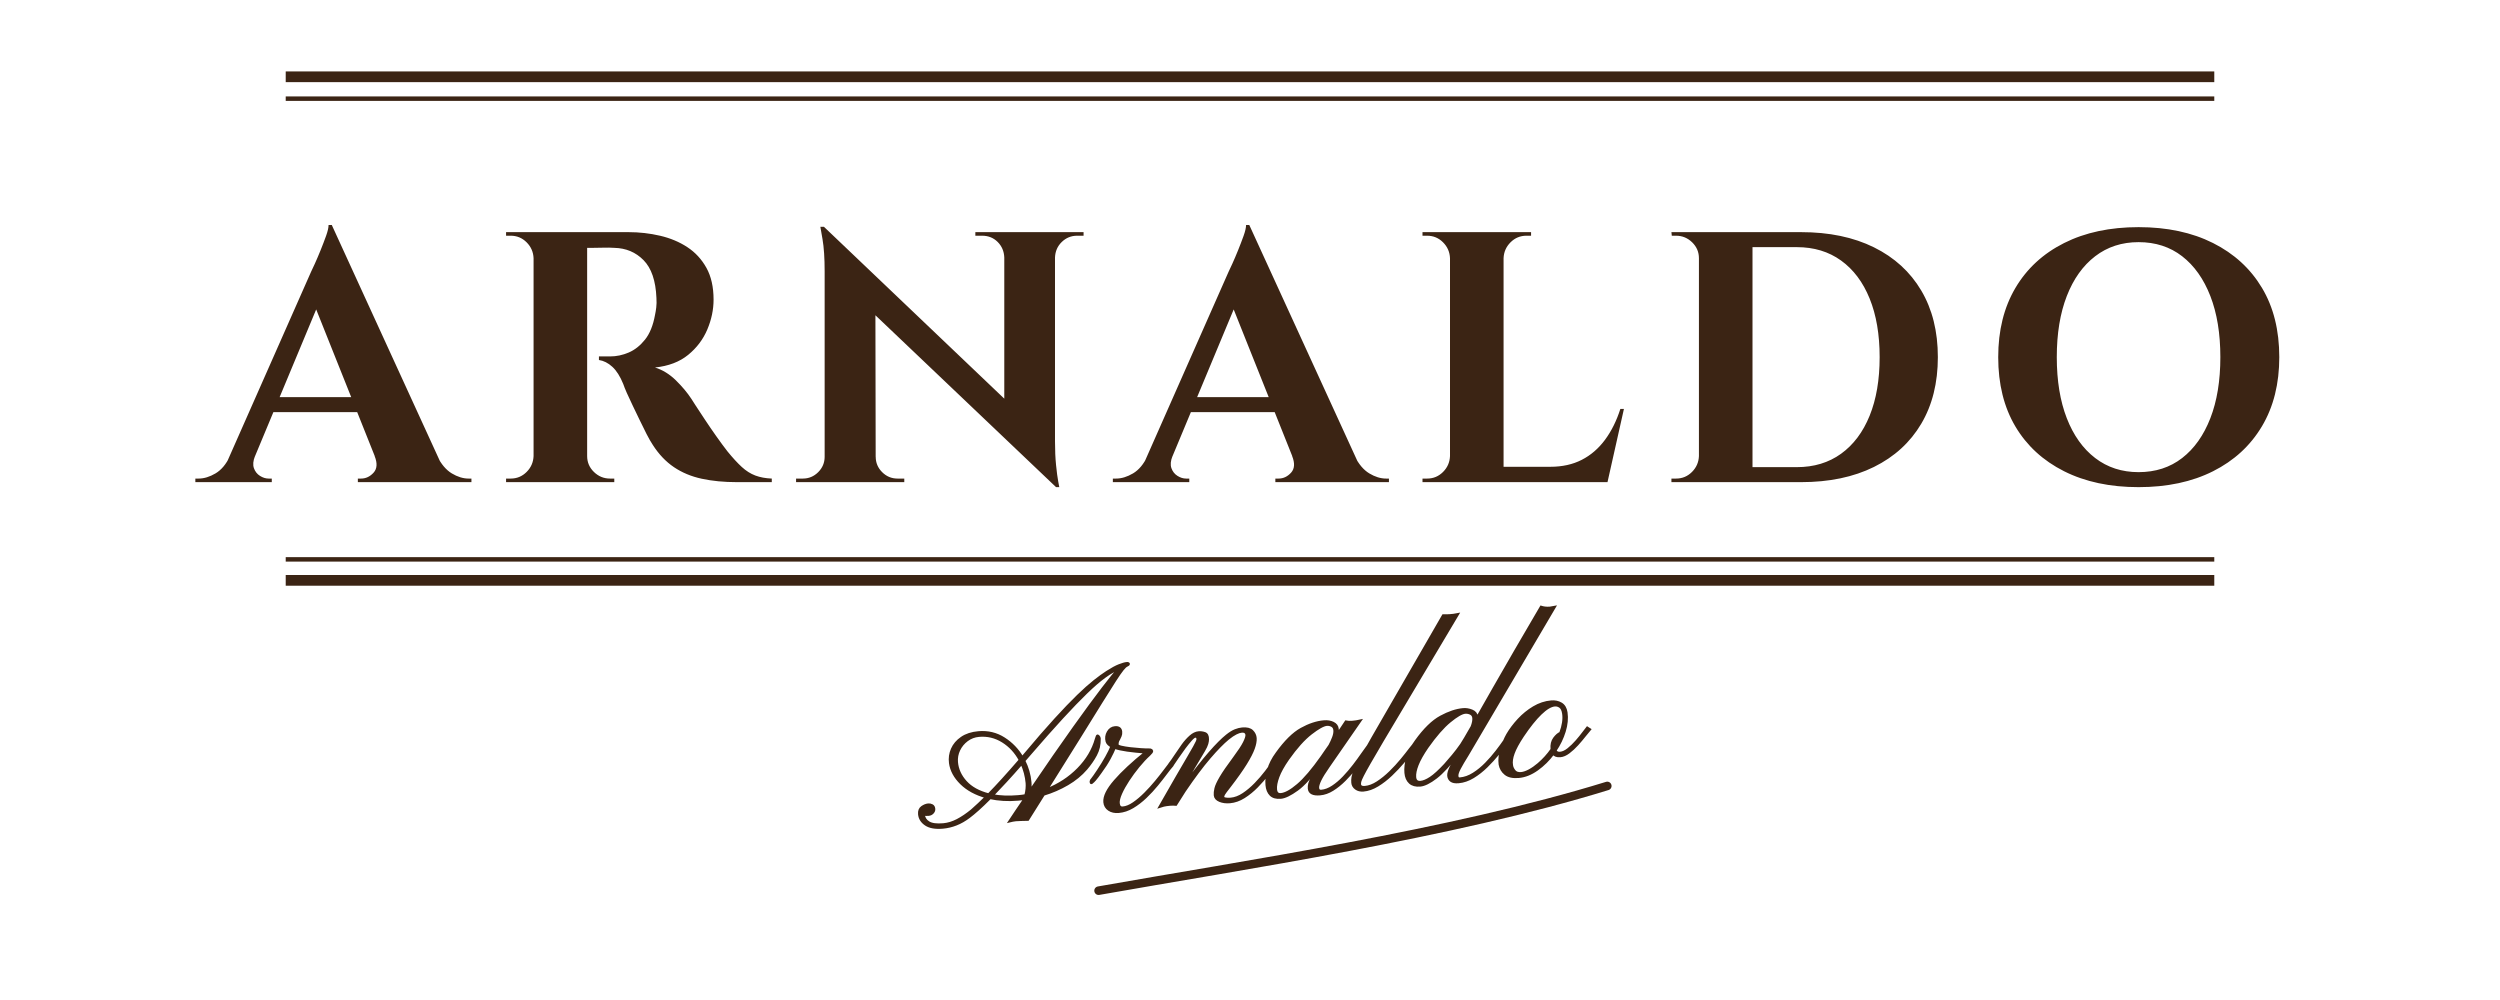
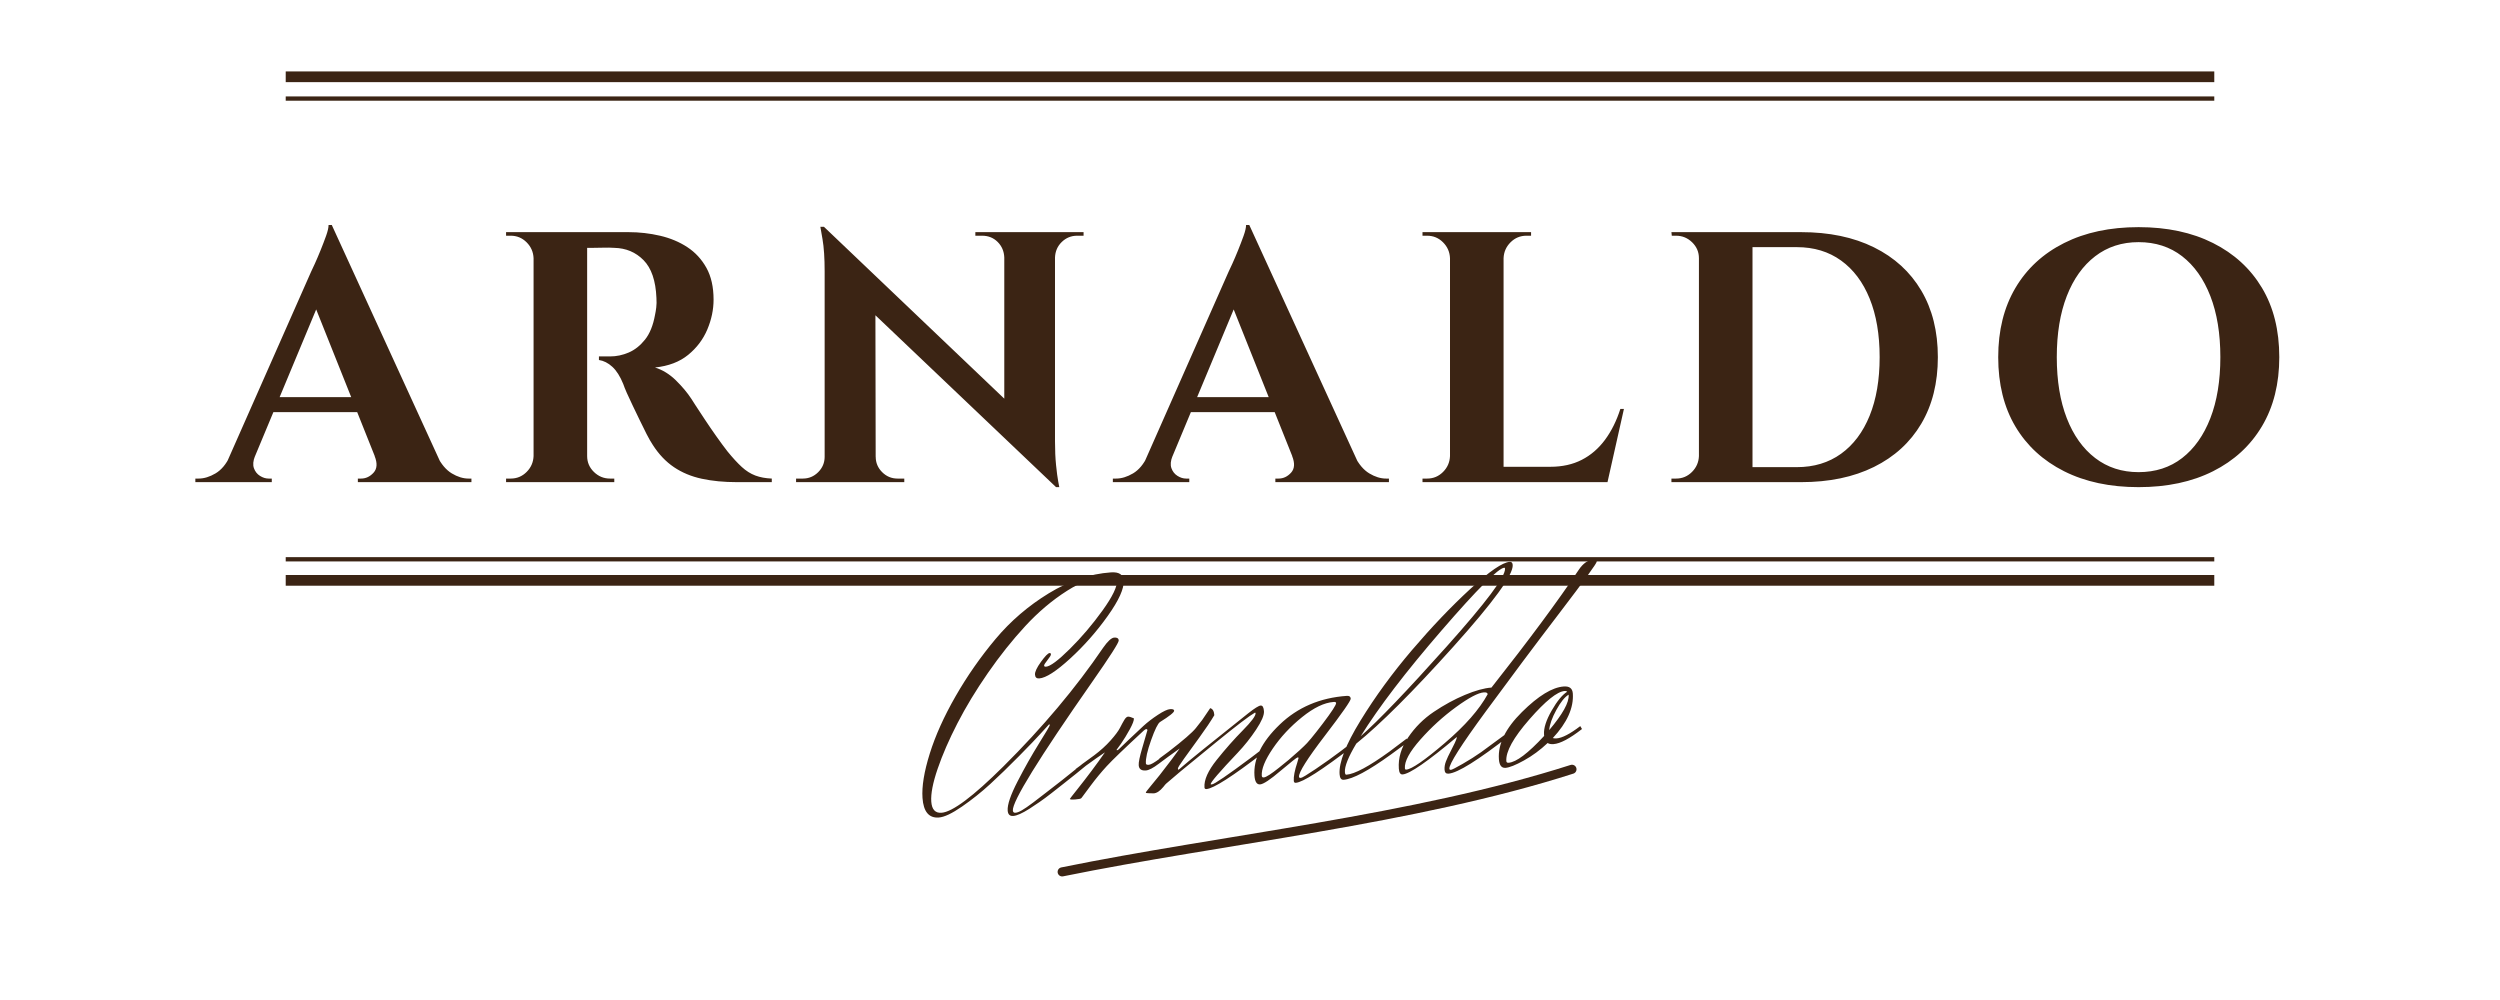
<svg xmlns="http://www.w3.org/2000/svg" viewBox="0 0 1400 560" width="1400" height="560">
  <defs>
-     <linearGradient id="gold" x1="0" y1="0" x2="0" y2="1">
-       <stop offset="0" stop-color="#7A5A1C" />
-       <stop offset=".22" stop-color="#E9CF7E" />
-       <stop offset=".42" stop-color="#FFF2C2" />
-       <stop offset=".58" stop-color="#D1AB52" />
-       <stop offset=".82" stop-color="#8A6620" />
-       <stop offset="1" stop-color="#C8A04A" />
+     <linearGradient id="foil" x1="0" y1="0" x2="0" y2="1">
+       <stop offset="0" stop-color="#B08A3E" />
+       <stop offset=".38" stop-color="#E4C981" />
+       <stop offset=".62" stop-color="#CBA552" />
+       <stop offset="1" stop-color="#9E7A31" />
    </linearGradient>
-     <linearGradient id="goldH" x1="0" y1="0" x2="1" y2="0">
-       <stop offset="0" stop-color="#8A6620" />
-       <stop offset=".3" stop-color="#F3DD95" />
-       <stop offset=".5" stop-color="#FFF4C8" />
-       <stop offset=".7" stop-color="#C79E45" />
+     <radialGradient id="pearl" cx=".35" cy=".3" r=".75">
+       <stop offset="0" stop-color="#F6E3A8" />
+       <stop offset=".55" stop-color="#C9A24A" />
      <stop offset="1" stop-color="#7A5A1C" />
+     </radialGradient>
+     <radialGradient id="laca" cx=".42" cy=".28" r=".9">
+       <stop offset="0" stop-color="#2B2522" />
+       <stop offset=".5" stop-color="#14110F" />
+       <stop offset="1" stop-color="#070605" />
+     </radialGradient>
+     <linearGradient id="lacreF" x1="0" y1="0" x2="0" y2="1">
+       <stop offset="0" stop-color="#7E1917" />
+       <stop offset=".5" stop-color="#8C1D1A" />
+       <stop offset="1" stop-color="#761715" />
    </linearGradient>
-     <radialGradient id="goldR" cx=".4" cy=".35" r=".8">
-       <stop offset="0" stop-color="#FFF4C8" />
-       <stop offset=".45" stop-color="#D9B55E" />
-       <stop offset="1" stop-color="#6E5017" />
-     </radialGradient>
-     <linearGradient id="lacre" x1="0" y1="0" x2="0" y2="1">
-       <stop offset="0" stop-color="#A8261F" />
-       <stop offset=".5" stop-color="#8E1B1B" />
-       <stop offset="1" stop-color="#5E0F0F" />
+     <linearGradient id="marfilF" x1="0" y1="0" x2="0" y2="1">
+       <stop offset="0" stop-color="#F7F0E0" />
+       <stop offset="1" stop-color="#EBDFC5" />
    </linearGradient>
-     <radialGradient id="lacreR" cx=".5" cy=".45" r=".7">
-       <stop offset="0" stop-color="#B42C22" />
-       <stop offset="1" stop-color="#5E0F0F" />
-     </radialGradient>
-     <linearGradient id="noir" x1="0" y1="0" x2="0" y2="1">
-       <stop offset="0" stop-color="#2B2420" />
-       <stop offset=".5" stop-color="#14100D" />
-       <stop offset="1" stop-color="#050403" />
+     <linearGradient id="noirF" x1="0" y1="0" x2="0" y2="1">
+       <stop offset="0" stop-color="#1B1714" />
+       <stop offset=".5" stop-color="#110E0C" />
+       <stop offset="1" stop-color="#0A0807" />
    </linearGradient>
-     <radialGradient id="noirR" cx=".5" cy=".4" r=".75">
-       <stop offset="0" stop-color="#2F2722" />
-       <stop offset="1" stop-color="#080605" />
-     </radialGradient>
-     <linearGradient id="ivory" x1="0" y1="0" x2="0" y2="1">
-       <stop offset="0" stop-color="#FBF5E8" />
-       <stop offset="1" stop-color="#E6D8BB" />
-     </linearGradient>
-     <linearGradient id="cedar" x1="0" y1="0" x2="1" y2="1">
-       <stop offset="0" stop-color="#C08A5A" />
-       <stop offset=".5" stop-color="#A86F42" />
-       <stop offset="1" stop-color="#8A5530" />
-     </linearGradient>
-     <linearGradient id="leaf" x1="0" y1="0" x2="0" y2="1">
-       <stop offset="0" stop-color="#7A4E2E" />
-       <stop offset=".45" stop-color="#9A6638" />
-       <stop offset=".55" stop-color="#8B5A32" />
-       <stop offset="1" stop-color="#4E2F1A" />
-     </linearGradient>
-     <linearGradient id="cyl" x1="0" y1="0" x2="0" y2="1">
-       <stop offset="0" stop-color="#000" stop-opacity=".55" />
-       <stop offset=".18" stop-color="#000" stop-opacity=".05" />
-       <stop offset=".32" stop-color="#fff" stop-opacity=".22" />
-       <stop offset=".5" stop-color="#fff" stop-opacity="0" />
-       <stop offset="1" stop-color="#000" stop-opacity=".6" />
-     </linearGradient>
-     <filter id="emboss" x="-5%" y="-5%" width="110%" height="110%">
-       <feGaussianBlur in="SourceAlpha" stdDeviation="0.8" result="b" />
-       <feOffset in="b" dx="1.2" dy="1.6" result="o" />
-       <feFlood flood-color="#000" flood-opacity=".6" />
+     <filter id="relieve" x="-5%" y="-5%" width="110%" height="110%">
+       <feGaussianBlur in="SourceAlpha" stdDeviation=".5" result="b" />
+       <feOffset in="b" dx=".6" dy=".8" result="o" />
+       <feFlood flood-color="#000" flood-opacity=".55" />
      <feComposite in2="o" operator="in" result="s" />
-       <feOffset in="SourceAlpha" dx="-0.7" dy="-0.9" result="h0" />
-       <feFlood flood-color="#FFF8DC" flood-opacity=".55" />
-       <feComposite in2="h0" operator="in" result="h" />
      <feMerge>
        <feMergeNode in="s" />
-         <feMergeNode in="h" />
        <feMergeNode in="SourceGraphic" />
      </feMerge>
    </filter>
-     <filter id="shadow" x="-10%" y="-10%" width="120%" height="130%">
-       <feGaussianBlur in="SourceAlpha" stdDeviation="6" />
-       <feOffset dx="0" dy="8" />
+     <filter id="sombra" x="-10%" y="-10%" width="120%" height="130%">
+       <feGaussianBlur in="SourceAlpha" stdDeviation="5" />
+       <feOffset dy="5" />
      <feComponentTransfer>
-         <feFuncA type="linear" slope=".45" />
+         <feFuncA type="linear" slope=".35" />
      </feComponentTransfer>
      <feMerge>
        <feMergeNode />
        <feMergeNode in="SourceGraphic" />
      </feMerge>
    </filter>
-     <filter id="paper" x="0" y="0" width="100%" height="100%">
-       <feTurbulence type="fractalNoise" baseFrequency=".9" numOctaves="2" seed="7" />
-       <feColorMatrix type="matrix" values="0 0 0 0 .35  0 0 0 0 .25  0 0 0 0 .15  0 0 0 .09 0" />
+     <filter id="papel" x="0" y="0" width="100%" height="100%">
+       <feTurbulence type="fractalNoise" baseFrequency=".85" numOctaves="2" seed="5" />
+       <feColorMatrix type="matrix" values="0 0 0 0 .3  0 0 0 0 .22  0 0 0 0 .12  0 0 0 .06 0" />
      <feComposite in2="SourceGraphic" operator="in" />
      <feMerge>
        <feMergeNode in="SourceGraphic" />
        <feMergeNode />
      </feMerge>
    </filter>
-     <filter id="grain">
-       <feTurbulence type="fractalNoise" baseFrequency="0.012 0.25" numOctaves="3" seed="3" />
-       <feColorMatrix type="matrix" values="0 0 0 0 .25  0 0 0 0 .13  0 0 0 0 .05  0 0 0 .35 0" />
-     </filter>
-   </defs>
-   <defs>
-     <linearGradient id="lacreB" x1="0" y1="0" x2="0" y2="1">
-       <stop offset="0" stop-color="#7A1414" />
-       <stop offset=".35" stop-color="#9A2420" />
-       <stop offset=".7" stop-color="#7E1717" />
-       <stop offset="1" stop-color="#4E0B0B" />
-     </linearGradient>
-     <linearGradient id="noirB" x1="0" y1="0" x2="0" y2="1">
-       <stop offset="0" stop-color="#2A221D" />
-       <stop offset=".5" stop-color="#16110E" />
-       <stop offset="1" stop-color="#060504" />
-     </linearGradient>
-     <linearGradient id="marfilB" x1="0" y1="0" x2="0" y2="1">
-       <stop offset="0" stop-color="#FFFBF1" />
-       <stop offset=".55" stop-color="#F4EBD8" />
-       <stop offset="1" stop-color="#E2D2B0" />
-     </linearGradient>
-     <radialGradient id="laca" cx=".38" cy=".3" r=".85">
-       <stop offset="0" stop-color="#3B3430" />
-       <stop offset=".35" stop-color="#1A1512" />
-       <stop offset="1" stop-color="#050404" />
-     </radialGradient>
-     <linearGradient id="brillo" x1="0" y1="0" x2="1" y2="1">
-       <stop offset="0" stop-color="#fff" stop-opacity=".16" />
-       <stop offset=".45" stop-color="#fff" stop-opacity="0" />
-     </linearGradient>
  </defs>
  <g fill="#3B2414">
    <rect x="160.0" y="40" width="1080" height="6" />
-     <rect x="160.0" y="54" width="1080" height="2.5" />
+     <rect x="160.0" y="54" width="1080" height="2.4" />
    <path d="M185.8 126.0 251.2 268.8H215.2L173.6 164.6ZM142.8 255.4Q141.2 259.4 142.2 262.2Q143.2 265.0 145.6 266.5Q148.0 268.0 150.4 268.0H152.2V270.0H109.4V268.0Q109.4 268.0 110.3 268.0Q111.2 268.0 111.2 268.0Q115.8 268.0 120.7 265.1Q125.6 262.2 128.8 255.4ZM185.8 126.0 186.6 150.4 137.0 269.4H122.4L174.2 152.2Q174.8 151.0 176.3 147.7Q177.8 144.4 179.5 140.2Q181.2 136.0 182.6 132.1Q184.0 128.2 184.0 126.0ZM206.8 222.4V230.8H148.0V222.4ZM209.8 255.4H244.8Q248.2 262.2 253.0 265.1Q257.8 268.0 262.4 268.0Q262.4 268.0 263.2 268.0Q264.0 268.0 264.0 268.0V270.0H200.4V268.0H202.2Q206.2 268.0 209.2 264.7Q212.2 261.4 209.8 255.4Z M326.2 130.0H352.0Q361.0 130.0 369.6 132.0Q378.2 134.0 384.9 138.4Q391.6 142.8 395.6 150.0Q399.6 157.2 399.6 167.8Q399.6 176.2 396.1 184.5Q392.6 192.8 385.4 198.7Q378.2 204.6 366.8 205.8Q373.2 207.8 378.5 213.0Q383.8 218.2 387.2 223.4Q387.4 223.8 389.5 227.0Q391.6 230.2 394.7 234.9Q397.8 239.6 401.2 244.4Q404.6 249.2 407.4 252.8Q411.8 258.2 415.4 261.5Q419.0 264.8 423.0 266.3Q427.0 267.8 432.2 268.0V270.0H412.6Q401.8 270.0 393.0 268.1Q384.2 266.2 377.4 261.6Q370.6 257.0 365.6 249.2Q364.0 246.8 362.1 243.1Q360.2 239.4 358.2 235.2Q356.2 231.0 354.3 227.1Q352.4 223.2 351.0 220.0Q349.6 216.8 349.0 215.0Q346.4 208.6 342.9 205.4Q339.4 202.2 335.4 201.6V199.6Q336.0 199.6 337.8 199.6Q339.6 199.6 341.6 199.6Q347.0 199.6 352.1 197.4Q357.2 195.2 361.2 190.2Q365.2 185.2 366.8 176.4Q367.2 174.6 367.5 172.2Q367.8 169.8 367.6 166.8Q367.0 152.4 360.4 145.7Q353.8 139.0 344.0 138.8Q341.2 138.6 337.9 138.7Q334.6 138.8 331.9 138.8Q329.2 138.8 328.2 138.8Q328.2 138.6 327.7 136.5Q327.2 134.4 326.7 132.2Q326.2 130.0 326.2 130.0ZM328.8 130.0V270.0H298.8V130.0ZM299.4 255.4V270.0H283.4V268.0Q283.6 268.0 284.7 268.0Q285.8 268.0 286.0 268.0Q291.2 268.0 294.9 264.3Q298.6 260.6 298.8 255.4ZM299.4 144.6H298.8Q298.6 139.4 294.9 135.7Q291.2 132.0 286.0 132.0Q285.8 132.0 284.7 132.0Q283.6 132.0 283.4 132.0V130.0H299.4ZM328.2 255.4H328.8Q328.8 260.6 332.6 264.3Q336.4 268.0 341.6 268.0Q342.0 268.0 343.0 268.0Q344.0 268.0 344.0 268.0V270.0H328.2Z M461.4 127.0 589.0 248.6 591.4 272.8 463.8 151.4ZM462.4 255.8V270.0H445.8V268.0Q445.8 268.0 447.6 268.0Q449.4 268.0 449.6 268.0Q454.6 268.0 458.2 264.4Q461.8 260.8 461.8 255.8ZM490.4 255.8Q490.4 260.8 494.0 264.4Q497.6 268.0 502.6 268.0Q502.8 268.0 504.6 268.0Q506.4 268.0 506.4 268.0V270.0H489.8V255.8ZM461.4 127.0 490.2 157.6 490.4 270.0H461.8V152.0Q461.8 140.8 460.6 133.9Q459.4 127.0 459.4 127.0ZM590.8 130.0V247.2Q590.8 254.6 591.4 260.5Q592.0 266.4 592.6 269.6Q593.2 272.8 593.2 272.8H591.4L562.4 240.4V130.0ZM606.8 130.0V132.0Q606.8 132.0 605.0 132.0Q603.2 132.0 603.2 132.0Q598.2 132.0 594.6 135.5Q591.0 139.0 590.8 144.2H590.2V130.0ZM546.2 130.0H562.8V144.2H562.4Q562.2 139.0 558.7 135.5Q555.2 132.0 550.0 132.0Q550.0 132.0 548.2 132.0Q546.4 132.0 546.2 132.0Z M699.6 126.0 765.0 268.8H729.0L687.4 164.6ZM656.6 255.4Q655.0 259.4 656.0 262.2Q657.0 265.0 659.4 266.5Q661.8 268.0 664.2 268.0H666.0V270.0H623.2V268.0Q623.2 268.0 624.1 268.0Q625.0 268.0 625.0 268.0Q629.6 268.0 634.5 265.1Q639.4 262.2 642.6 255.4ZM699.6 126.0 700.4 150.4 650.8 269.4H636.2L688.0 152.2Q688.6 151.0 690.1 147.7Q691.6 144.4 693.3 140.2Q695.0 136.0 696.4 132.1Q697.8 128.2 697.8 126.0ZM720.6 222.4V230.8H661.8V222.4ZM723.6 255.4H758.6Q762.0 262.2 766.8 265.1Q771.6 268.0 776.2 268.0Q776.2 268.0 777.0 268.0Q777.8 268.0 777.8 268.0V270.0H714.2V268.0H716.0Q720.0 268.0 723.0 264.7Q726.0 261.4 723.6 255.4Z M842 130.0V270.0H812V130.0ZM894.8 261.4 899.6 270.0H841.4V261.4ZM909.4 229.0 900.2 270.0H861L868.2 261.4Q878.2 261.4 885.8 257.5Q893.4 253.6 898.8 246.3Q904.2 239.0 907.4 229.0ZM812.6 255.4V270.0H796.6V268.0Q796.6 268.0 797.9 268.0Q799.2 268.0 799.2 268.0Q804.4 268.0 808.1 264.3Q811.8 260.6 812 255.4ZM812.6 144.6H812Q811.8 139.4 808.1 135.7Q804.4 132.0 799.2 132.0Q799.2 132.0 797.9 132.0Q796.6 132.0 796.6 132.0V130.0H812.6ZM841.4 144.6V130.0H857.4V132.0Q857.2 132.0 856.0 132.0Q854.8 132.0 854.8 132.0Q849.6 132.0 845.9 135.7Q842.2 139.4 842 144.6Z M1008.6 130.0Q1032.2 130.0 1049.4 138.5Q1066.6 147.0 1075.9 162.7Q1085.2 178.4 1085.2 200.0Q1085.2 221.6 1075.9 237.3Q1066.6 253.0 1049.4 261.5Q1032.2 270.0 1008.6 270.0H961L960.8 261.6Q966.6 261.6 972.9 261.6Q979.2 261.6 985.2 261.6Q991.2 261.6 995.9 261.6Q1000.6 261.6 1003.4 261.6Q1006.2 261.6 1006.2 261.6Q1020.6 261.6 1031.0 254.1Q1041.4 246.6 1047.0 232.8Q1052.6 219.0 1052.6 200.0Q1052.6 181.0 1047.0 167.2Q1041.4 153.4 1031.0 145.9Q1020.6 138.4 1006.2 138.4Q1006.2 138.4 1003.3 138.4Q1000.4 138.4 995.4 138.4Q990.4 138.4 984.2 138.4Q978 138.4 971.4 138.4Q964.8 138.4 958.8 138.4V130.0ZM981.4 130.0V270.0H951.4V130.0ZM952 255.4V270.0H936V268.0Q936 268.0 937.3 268.0Q938.6 268.0 938.6 268.0Q943.8 268.0 947.5 264.3Q951.2 260.6 951.4 255.4ZM952 144.6H951.4Q951.4 139.4 947.6 135.7Q943.8 132.0 938.6 132.0Q938.6 132.0 937.4 132.0Q936.2 132.0 936.2 132.0L936 130.0H952Z M1197.6 127.2Q1221.6 127.2 1239.3 136.1Q1257 145.0 1266.7 161.2Q1276.4 177.4 1276.4 200.0Q1276.4 222.4 1266.7 238.7Q1257 255.0 1239.3 263.9Q1221.6 272.8 1197.6 272.8Q1173.6 272.8 1155.9 263.9Q1138.2 255.0 1128.6 238.8Q1119 222.6 1119 200.0Q1119 177.6 1128.6 161.3Q1138.2 145.0 1155.9 136.1Q1173.6 127.2 1197.6 127.2ZM1197.6 264.4Q1211.8 264.4 1222 256.5Q1232.2 248.6 1237.8 234.2Q1243.4 219.8 1243.4 200.0Q1243.4 180.2 1237.8 165.8Q1232.2 151.4 1222 143.5Q1211.8 135.6 1197.6 135.6Q1183.6 135.6 1173.3 143.5Q1163 151.4 1157.4 165.8Q1151.8 180.2 1151.8 200.0Q1151.8 219.8 1157.4 234.2Q1163 248.6 1173.3 256.5Q1183.6 264.4 1197.6 264.4Z" fill="#3B2414" />
-     <rect x="160.0" y="312" width="1080" height="2.5" />
+     <rect x="160.0" y="312" width="1080" height="2.4" />
    <rect x="160.0" y="322" width="1080" height="6" />
  </g>
-   <g transform="translate(700.0,448) rotate(-5)">
-     <path d="M-172.734 0.293Q-178.945 0.293 -182.051 -2.197Q-185.156 -4.688 -185.156 -8.262Q-185.156 -10.898 -183.311 -11.982Q-181.465 -13.066 -179.648 -13.066Q-178.652 -13.066 -177.686 -12.48Q-176.719 -11.895 -176.719 -10.43Q-176.719 -9.316 -177.686 -8.438Q-178.652 -7.559 -180.0 -7.559Q-180.762 -7.559 -181.494 -7.646Q-182.227 -7.734 -182.812 -8.145V-7.734Q-182.812 -4.922 -180.381 -3.105Q-177.949 -1.289 -172.266 -1.289Q-168.34 -1.289 -164.238 -2.988Q-160.137 -4.688 -155.684 -7.734Q-153.516 -9.316 -151.377 -11.016Q-149.238 -12.715 -146.953 -14.59Q-155.449 -17.754 -160.283 -23.408Q-165.117 -29.062 -165.41 -35.273Q-165.586 -39.375 -163.652 -42.92Q-161.719 -46.465 -157.793 -48.691Q-153.867 -50.918 -148.184 -50.918Q-140.273 -50.918 -134.238 -46.26Q-128.203 -41.602 -124.98 -34.746L-123.398 -36.328Q-112.559 -47.168 -104.59 -54.492Q-96.621 -61.816 -90.879 -66.475Q-85.137 -71.133 -80.947 -73.887Q-76.758 -76.641 -73.535 -78.34Q-69.199 -80.625 -66.387 -81.445Q-63.574 -82.266 -62.109 -82.266Q-61.055 -82.266 -61.055 -81.738Q-61.055 -81.504 -62.227 -81.035Q-63.105 -80.742 -64.746 -79.043Q-66.387 -77.344 -69.551 -73.271Q-72.715 -69.199 -78.193 -61.904Q-83.672 -54.609 -92.139 -43.271Q-100.605 -31.934 -112.969 -15.645Q-102.305 -18.809 -94.277 -25.664Q-86.25 -32.52 -82.852 -41.543Q-82.148 -43.301 -81.914 -43.301Q-81.738 -43.301 -81.357 -42.803Q-80.977 -42.305 -80.977 -41.602Q-81.328 -36.562 -83.848 -32.725Q-86.367 -28.887 -89.883 -25.43Q-94.57 -20.859 -101.074 -17.783Q-107.578 -14.707 -114.844 -13.184L-124.863 0.059Q-126.68 -0.059 -128.584 -0.176Q-130.488 -0.293 -131.66 -0.293Q-132.656 -0.293 -133.447 -0.176Q-134.238 -0.059 -135.059 0.059Q-132.832 -2.754 -130.664 -5.42Q-128.496 -8.086 -126.387 -10.664Q-125.918 -11.367 -125.742 -11.777Q-126.68 -11.719 -127.588 -11.689Q-128.496 -11.66 -129.434 -11.66Q-133.711 -11.66 -137.607 -12.246Q-141.504 -12.832 -144.902 -13.887Q-149.062 -10.371 -152.197 -8.027Q-155.332 -5.684 -157.617 -4.277Q-161.367 -1.934 -165.117 -0.82Q-168.867 0.293 -172.734 0.293ZM-122.461 -15.469Q-105.938 -35.742 -94.658 -48.926Q-83.379 -62.109 -76.523 -69.58Q-69.668 -77.051 -66.445 -80.039Q-68.32 -79.277 -70.342 -78.398Q-72.363 -77.52 -75.176 -75.82Q-79.922 -72.949 -86.162 -67.881Q-92.402 -62.812 -100.811 -55.137Q-109.219 -47.461 -120.41 -36.562L-124.16 -32.93Q-122.988 -30.0 -122.373 -26.895Q-121.758 -23.789 -121.758 -20.684Q-121.758 -18.047 -122.461 -15.469ZM-145.547 -15.762Q-141.504 -19.219 -136.846 -23.525Q-132.188 -27.832 -126.328 -33.516Q-129.316 -40.488 -135.088 -44.824Q-140.859 -49.16 -148.066 -49.16Q-151.816 -49.16 -154.951 -47.227Q-158.086 -45.293 -159.932 -42.158Q-161.777 -39.023 -161.777 -35.391Q-161.777 -29.297 -157.734 -23.965Q-153.691 -18.633 -145.547 -15.762ZM-129.082 -13.301Q-126.973 -13.301 -124.98 -13.477Q-124.277 -15.293 -123.955 -17.168Q-123.633 -19.043 -123.633 -20.332Q-123.633 -26.133 -125.566 -31.582Q-130.898 -26.426 -135.381 -22.354Q-139.863 -18.281 -143.496 -15.117Q-137.109 -13.301 -129.082 -13.301Z M-73.828 0.117Q-77.109 0.117 -79.16 -1.553Q-81.211 -3.223 -81.211 -5.918Q-81.211 -10.605 -74.355 -17.227Q-67.5 -23.848 -55.781 -31.699Q-61.758 -32.695 -66.064 -33.691Q-70.371 -34.688 -72.949 -35.859Q-74.121 -33.516 -76.348 -30.117Q-78.574 -26.719 -82.031 -22.793Q-84.375 -20.039 -85.547 -18.926Q-86.719 -17.812 -87.158 -17.607Q-87.598 -17.402 -87.656 -17.285Q-87.832 -17.227 -87.861 -17.637Q-87.891 -18.047 -87.832 -18.281Q-87.832 -18.516 -86.953 -19.395Q-86.074 -20.273 -83.262 -23.789Q-80.332 -27.48 -78.047 -30.82Q-75.762 -34.16 -74.531 -36.68Q-76.641 -38.027 -76.992 -39.668Q-77.461 -42.48 -75.879 -44.766Q-74.297 -47.051 -71.777 -47.051Q-68.672 -47.051 -68.672 -44.355Q-68.672 -43.008 -69.199 -42.07Q-69.727 -41.133 -70.254 -40.254Q-71.309 -39.023 -71.309 -37.148Q-71.309 -36.562 -69.287 -35.889Q-67.266 -35.215 -64.307 -34.6Q-61.348 -33.984 -58.477 -33.545Q-55.605 -33.105 -53.965 -32.988Q-52.852 -32.93 -52.588 -32.607Q-52.324 -32.285 -52.324 -32.109Q-52.324 -31.523 -54.023 -30.176Q-57.246 -27.715 -60.645 -24.229Q-64.043 -20.742 -66.973 -17.021Q-69.902 -13.301 -71.719 -10.02Q-73.535 -6.738 -73.535 -4.629Q-73.535 -1.875 -71.309 -1.875Q-68.438 -1.875 -65.039 -3.809Q-61.641 -5.742 -58.154 -8.672Q-54.668 -11.602 -51.592 -14.736Q-48.516 -17.871 -46.289 -20.361Q-44.062 -22.852 -43.184 -23.789L-42.012 -22.793Q-43.301 -21.562 -45.674 -18.896Q-48.047 -16.23 -51.211 -12.979Q-54.375 -9.727 -58.096 -6.738Q-61.816 -3.75 -65.801 -1.816Q-69.785 0.117 -73.828 0.117Z M-11.309 0.117Q-14.531 0.117 -16.904 -1.113Q-19.277 -2.344 -19.277 -4.395Q-19.277 -5.977 -18.574 -8.115Q-17.871 -10.254 -15.205 -14.004Q-12.539 -17.754 -6.797 -24.199Q-2.168 -29.414 -0.41 -32.285Q1.348 -35.156 1.348 -36.562Q1.348 -37.383 0.762 -38.027Q0.176 -38.672 -1.465 -38.672Q-2.637 -38.672 -4.6 -37.91Q-6.562 -37.148 -9.258 -35.332Q-13.887 -32.168 -20.625 -25.576Q-27.363 -18.984 -36.094 -8.262L-41.543 -1.113Q-43.066 -1.406 -44.941 -1.406Q-47.051 -1.406 -48.428 -1.201Q-49.805 -0.996 -50.508 -0.82Q-43.945 -10.312 -39.551 -16.553Q-35.156 -22.793 -32.49 -26.543Q-29.824 -30.293 -28.506 -32.256Q-27.188 -34.219 -26.719 -35.068Q-26.25 -35.918 -26.191 -36.445Q-26.074 -38.145 -27.48 -38.145Q-28.301 -38.145 -30.059 -36.504Q-31.816 -34.863 -34.014 -32.402Q-36.211 -29.941 -38.32 -27.334Q-40.43 -24.727 -42.012 -22.793Q-42.422 -22.559 -43.066 -23.086Q-43.418 -23.613 -43.242 -23.789Q-41.543 -25.605 -39.404 -28.33Q-37.266 -31.055 -34.922 -33.779Q-32.578 -36.504 -30.117 -38.32Q-27.656 -40.137 -25.371 -40.137Q-23.672 -40.137 -22.002 -39.404Q-20.332 -38.672 -20.625 -35.918Q-20.684 -34.98 -21.211 -33.545Q-21.738 -32.109 -23.32 -29.883L-35.625 -12.773L-35.332 -12.129Q-26.191 -22.441 -20.068 -28.33Q-13.945 -34.219 -9.727 -37.031Q-6.914 -38.906 -4.775 -39.521Q-2.637 -40.137 -0.82 -40.137Q2.988 -40.137 4.541 -38.291Q6.094 -36.445 6.035 -34.219Q5.977 -31.875 4.482 -28.623Q2.988 -25.371 -0.615 -20.537Q-4.219 -15.703 -10.723 -8.613Q-13.711 -5.449 -14.326 -4.541Q-14.941 -3.633 -14.941 -2.871Q-14.941 -2.285 -13.74 -1.904Q-12.539 -1.523 -10.723 -1.523Q-7.148 -1.523 -3.398 -3.574Q0.352 -5.625 3.896 -8.701Q7.441 -11.777 10.371 -15.0Q13.301 -18.223 15.264 -20.684Q17.227 -23.145 17.812 -23.789L19.043 -22.793Q18.34 -22.031 16.318 -19.512Q14.297 -16.992 11.25 -13.682Q8.203 -10.371 4.512 -7.207Q0.82 -4.043 -3.223 -1.963Q-7.266 0.117 -11.309 0.117Z M17.285 0.117Q13.535 0.117 11.807 -1.934Q10.078 -3.984 10.078 -7.559Q10.078 -11.484 11.748 -15.938Q13.418 -20.391 17.285 -24.785Q25.195 -33.984 32.08 -37.061Q38.965 -40.137 45.0 -40.137Q48.047 -40.137 50.156 -38.848Q52.266 -37.559 52.266 -35.332Q52.266 -33.633 51.562 -31.875Q53.438 -34.102 54.756 -35.771Q56.074 -37.441 57.305 -38.965Q58.828 -38.496 60.82 -38.496Q61.641 -38.496 63.047 -38.555Q64.453 -38.613 65.215 -38.73L45.469 -14.941Q41.719 -10.488 40.078 -7.705Q38.438 -4.922 38.438 -3.398Q38.438 -1.523 40.254 -1.523Q43.418 -1.523 46.816 -3.369Q50.215 -5.215 53.496 -8.115Q56.777 -11.016 59.648 -14.15Q62.52 -17.285 64.717 -19.951Q66.914 -22.617 68.086 -23.906L69.258 -22.91Q67.969 -21.445 65.625 -18.691Q63.281 -15.938 60.264 -12.715Q57.246 -9.492 53.76 -6.562Q50.273 -3.633 46.611 -1.758Q42.949 0.117 39.375 0.117Q33.516 0.117 33.516 -3.516Q33.516 -4.863 34.014 -6.24Q34.512 -7.617 36.035 -9.814Q37.559 -12.012 40.605 -15.703L40.02 -15.938Q32.871 -7.148 26.807 -3.516Q20.742 0.117 17.285 0.117ZM17.52 -1.641Q21.27 -1.641 27.422 -6.006Q33.574 -10.371 42.188 -20.566Q43.594 -22.266 44.795 -23.73Q45.996 -25.195 47.109 -26.484Q48.457 -28.535 49.541 -30.762Q50.625 -32.988 50.625 -34.805Q50.625 -36.621 49.336 -37.471Q48.047 -38.32 46.523 -38.32Q43.652 -38.32 37.236 -34.189Q30.82 -30.059 23.145 -20.977Q18.75 -15.703 16.816 -11.602Q14.883 -7.5 14.883 -4.688Q14.883 -1.641 17.52 -1.641Z M63.75 0.117Q61.289 0.117 59.678 -1.26Q58.066 -2.637 58.066 -4.629Q58.066 -6.211 58.447 -7.705Q58.828 -9.199 60.146 -11.572Q61.465 -13.945 64.16 -17.988Q66.855 -22.031 71.484 -28.711L116.777 -93.457Q117.598 -93.398 118.857 -93.281Q120.117 -93.164 122.461 -93.223Q122.93 -93.223 123.545 -93.311Q124.16 -93.398 124.922 -93.457L76.758 -26.602Q71.484 -19.219 68.496 -14.912Q65.508 -10.605 64.102 -8.35Q62.695 -6.094 62.344 -5.127Q61.992 -4.16 61.992 -3.457Q61.992 -1.523 64.746 -1.523Q68.203 -1.523 72.041 -3.574Q75.879 -5.625 79.629 -8.701Q83.379 -11.777 86.543 -15.0Q89.707 -18.223 91.904 -20.684Q94.102 -23.145 94.805 -23.789L95.977 -22.793Q95.215 -22.031 92.93 -19.512Q90.645 -16.992 87.305 -13.682Q83.965 -10.371 80.01 -7.207Q76.055 -4.043 71.865 -1.963Q67.676 0.117 63.75 0.117Z M95.625 0.117Q91.934 0.117 90.059 -1.934Q88.184 -3.984 88.184 -7.559Q88.184 -11.484 89.912 -15.938Q91.641 -20.391 95.508 -24.785Q103.418 -33.984 110.508 -37.061Q117.598 -40.137 123.34 -40.137Q125.742 -40.137 128.115 -38.936Q130.488 -37.734 130.488 -35.332Q130.488 -35.098 130.459 -34.863Q130.43 -34.629 130.43 -34.336Q135.117 -41.133 141.504 -50.361Q147.891 -59.59 155.596 -70.547Q163.301 -81.504 171.797 -93.457Q172.617 -93.105 173.906 -92.812Q175.195 -92.52 176.719 -92.52Q177.773 -92.52 179.238 -92.695L123.574 -14.648Q120.176 -10.137 118.447 -7.441Q116.719 -4.746 116.719 -3.223Q116.719 -1.641 118.184 -1.641Q122.051 -1.641 125.977 -3.662Q129.902 -5.684 133.477 -8.76Q137.051 -11.836 140.01 -15.059Q142.969 -18.281 144.961 -20.713Q146.953 -23.145 147.598 -23.789L148.887 -22.793Q148.125 -22.031 145.986 -19.512Q143.848 -16.992 140.654 -13.682Q137.461 -10.371 133.623 -7.207Q129.785 -4.043 125.596 -1.963Q121.406 0.117 117.246 0.117Q114.375 0.117 113.145 -0.996Q111.914 -2.109 111.914 -3.867Q111.973 -7.383 118.945 -15.703L118.477 -15.938Q110.508 -7.09 104.854 -3.486Q99.199 0.117 95.625 0.117ZM96.035 -1.641Q98.379 -1.641 101.777 -3.457Q105.176 -5.273 110.566 -10.137Q112.852 -12.305 115.371 -14.824Q117.891 -17.344 120.586 -20.566Q121.406 -21.562 123.135 -23.994Q124.863 -26.426 127.383 -30.059Q128.73 -32.871 128.73 -34.805Q128.73 -36.621 127.324 -37.471Q125.918 -38.32 124.277 -38.32Q121.406 -38.32 115.283 -34.131Q109.16 -29.941 101.484 -20.859Q97.09 -15.527 95.098 -11.514Q93.105 -7.5 93.105 -4.688Q93.105 -1.641 96.035 -1.641Z M151.055 0.117Q146.133 0.117 143.789 -2.139Q141.445 -4.395 141.152 -7.676Q140.977 -11.66 142.822 -16.23Q144.668 -20.801 146.836 -23.906Q149.707 -27.949 153.809 -31.67Q157.91 -35.391 162.803 -37.764Q167.695 -40.137 172.852 -40.137Q175.957 -40.137 178.213 -38.525Q180.469 -36.914 180.703 -33.398Q180.996 -28.418 178.77 -22.939Q176.543 -17.461 172.734 -12.773Q173.145 -11.074 175.371 -11.074Q177.539 -11.074 180.117 -12.803Q182.695 -14.531 185.127 -16.875Q187.559 -19.219 189.316 -21.211Q191.074 -23.203 191.66 -23.789L192.949 -22.793Q191.836 -21.738 189.785 -19.541Q187.734 -17.344 185.244 -15.029Q182.754 -12.715 180.146 -11.074Q177.539 -9.434 175.254 -9.434Q172.441 -9.434 171.445 -11.191Q167.109 -6.27 161.689 -3.076Q156.27 0.117 151.055 0.117ZM152.578 -1.641Q154.629 -1.641 157.324 -2.812Q160.02 -3.984 162.715 -5.918Q167.227 -9.141 170.859 -13.477V-13.711Q170.859 -17.344 172.764 -19.482Q174.668 -21.621 176.484 -22.207Q179.355 -28.184 179.062 -32.93Q178.887 -35.801 177.568 -36.914Q176.25 -38.027 174.668 -38.027Q171.27 -38.027 166.318 -34.014Q161.367 -30.0 155.273 -22.441Q150.938 -16.992 149.209 -13.242Q147.48 -9.492 147.715 -6.738Q147.715 -5.156 148.799 -3.398Q149.883 -1.641 152.578 -1.641Z" fill="#3B2414" stroke="#3B2414" stroke-width="1.44" />
-     <path d="M-88.9,43.2 C-7.4,36.0 111.1,28.8 200.0,9.6" fill="none" stroke="#3B2414" stroke-width="4.8" stroke-linecap="round" />
+   <g transform="translate(700.0,440) rotate(-4)">
+     <path d="M-90.27 -18.02Q-92.31 -16.49 -96.9 -13.345Q-101.49 -10.2 -104.21 -8.33Q-106.93 -6.46 -111.095 -3.655Q-115.26 -0.85 -118.15 0.85Q-121.04 2.55 -124.1 4.25Q-130.39 7.65 -133.45 7.65Q-136.34 7.65 -136.34 4.42Q-136.34 -0.51 -129.625 -11.56Q-122.91 -22.61 -116.195 -31.875Q-109.48 -41.14 -109.48 -41.65Q-109.48 -42.16 -109.82 -42.16Q-111.86 -40.29 -115.175 -37.06Q-118.49 -33.83 -127.84 -25.585Q-137.19 -17.34 -145.095 -11.05Q-153 -4.76 -161.755 0.425Q-170.51 5.61 -175.1 5.61Q-183.43 5.61 -183.43 -5.95Q-183.43 -15.64 -177.65 -30.43Q-171.87 -45.22 -160.99 -61.455Q-150.11 -77.69 -136.425 -91.885Q-122.74 -106.08 -104.89 -115.345Q-87.04 -124.61 -69.36 -124.61Q-62.56 -124.61 -62.56 -119.51Q-62.56 -112.88 -72.845 -100.385Q-83.13 -87.89 -95.54 -78.03Q-107.95 -68.17 -113.56 -68.17Q-115.77 -68.17 -115.77 -70.465Q-115.77 -72.76 -111.945 -77.35Q-108.12 -81.94 -106.76 -81.94Q-106.08 -81.94 -106.08 -81.175Q-106.08 -80.41 -108.205 -78.115Q-110.33 -75.82 -110.33 -75.14Q-110.33 -74.46 -109.31 -74.46Q-105.74 -74.46 -95.285 -83.47Q-84.83 -92.48 -75.565 -103.615Q-66.3 -114.75 -66.3 -119.85Q-66.3 -123.08 -70.55 -123.08Q-81.6 -123.08 -94.605 -116.025Q-107.61 -108.97 -119.34 -97.92Q-131.07 -86.87 -142.035 -73.185Q-153 -59.5 -160.99 -46.325Q-168.98 -33.15 -173.825 -21.675Q-178.67 -10.2 -178.67 -3.57Q-178.67 3.06 -173.4 3.06Q-164.22 3.06 -137.02 -20.4Q-101.83 -50.83 -76.67 -82.79Q-72.42 -88.06 -70.04 -88.06Q-67.66 -88.06 -67.66 -86.275Q-67.66 -84.49 -84.15 -64.09Q-133.45 -3.06 -133.45 4.59Q-133.45 5.95 -132.09 5.95Q-130.73 5.95 -128.435 4.845Q-126.14 3.74 -121.805 0.935Q-117.47 -1.87 -114.24 -4.08Q-106.42 -9.18 -92.82 -18.7L-81.43 -25.84Q-80.24 -26.52 -78.88 -26.52Q-77.52 -26.52 -77.52 -26.18Q-77.52 -25.84 -78.03 -25.5Z M-38.76 -25.33 -37.4 -23.8Q-45.22 -19.04 -50.15 -15.81Q-55.08 -12.58 -57.63 -12.58Q-61.37 -12.58 -61.37 -15.81Q-61.37 -18.19 -58.735 -25.245Q-56.1 -32.3 -55.08 -35.19L-55.59 -35.7Q-56.27 -35.7 -57.12 -35.02Q-74.29 -21.25 -79.305 -16.49Q-84.32 -11.73 -88.995 -6.29Q-93.67 -0.85 -94.095 -0.34Q-94.52 0.17 -94.69 0.34Q-95.2 0.85 -98.175 0.85Q-101.15 0.85 -101.15 0.34Q-100.81 -0.17 -96.9 -4.42Q-87.38 -14.79 -79.73 -24.31L-84.66 -21.42Q-92.48 -16.66 -96.05 -14.28L-96.73 -16.15L-86.02 -22.95Q-80.24 -26.69 -76.075 -30.77Q-71.91 -34.85 -70.38 -37.4Q-68.85 -39.95 -67.66 -41.65Q-66.47 -43.35 -65.45 -43.35Q-64.43 -43.35 -62.22 -42.16Q-62.22 -40.46 -64.94 -36.21Q-67.66 -31.96 -70.38 -28.56L-73.1 -25.33Q-73.1 -24.99 -72.93 -24.99Q-72.42 -24.99 -71.74 -25.585Q-71.06 -26.18 -66.045 -30.345Q-61.03 -34.51 -57.29 -37.485Q-53.55 -40.46 -48.705 -43.18Q-43.86 -45.9 -41.65 -45.9Q-39.44 -45.9 -39.44 -44.88Q-39.44 -43.52 -47.77 -39.1Q-49.64 -38.08 -53.465 -29.325Q-57.29 -20.57 -57.29 -16.49Q-57.29 -15.64 -55.675 -15.64Q-54.06 -15.64 -49.3 -18.7Z M-49.13 -16.66 -49.64 -18.7 -44.03 -22.27Q-31.28 -30.77 -28.05 -34.255Q-24.82 -37.74 -24.14 -38.59Q-19.72 -44.2 -19.21 -44.88Q-17.17 -44.2 -17.17 -40.8Q-20.57 -35.87 -26.35 -28.985Q-32.13 -22.1 -35.87 -17.595Q-39.61 -13.09 -39.61 -12.41Q-39.61 -11.73 -39.355 -11.73Q-39.1 -11.73 -36.805 -13.515Q-34.51 -15.3 -24.31 -22.44Q-3.74 -36.72 1.87 -40.545Q7.48 -44.37 9.095 -44.37Q10.71 -44.37 10.71 -41.055Q10.71 -37.74 5.61 -31.11Q0.51 -24.48 -5.61 -18.87Q-21.93 -3.91 -21.93 -2.38Q-21.93 -2.21 -21.25 -2.21Q-19.21 -2.21 1.7 -15.64L8.67 -20.23L8.84 -18.02Q-18.53 0.17 -24.48 0.17Q-25.5 0.17 -25.5 -0.85Q-25.5 -7.14 -17.595 -15.725Q-9.69 -24.31 -1.87 -31.195Q5.95 -38.08 5.95 -40.29Q5.95 -40.63 5.61 -40.63Q0.68 -38.25 -17.255 -25.585Q-35.19 -12.92 -38.25 -10.71Q-46.24 -4.76 -46.665 -4.505Q-47.09 -4.25 -48.45 -2.72Q-51.51 0.51 -54.06 0.51Q-58.14 0.17 -58.31 0.0Q-58.48 -0.17 -58.48 -0.34Q-58.48 -0.51 -55.59 -3.57Q-52.87 -6.46 -50.15 -9.35Q-41.14 -19.38 -37.74 -23.63Z M58.82 -20.23 58.99 -18.02Q31.62 0.17 25.67 0.17Q24.65 0.17 24.65 -1.02Q24.65 -4.59 27.37 -11.22L28.22 -13.6Q28.22 -13.94 27.625 -13.94Q27.03 -13.94 17.68 -7.14Q8.5 -0.34 5.695 -0.34Q2.89 -0.34 2.89 -5.44Q2.89 -19.55 18.955 -32.98Q35.02 -46.41 57.63 -46.41Q59.67 -46.41 59.67 -44.71Q59.67 -43.01 43.69 -24.905Q27.71 -6.8 27.71 -3.06Q27.71 -2.38 28.73 -2.38Q29.75 -2.38 37.4 -6.8Q45.05 -11.22 51.85 -15.64ZM31.79 -20.06Q34.68 -22.27 43.01 -31.79Q51.34 -41.31 51.34 -42.84Q51.34 -43.52 49.98 -43.52Q42.16 -43.52 31.79 -36.295Q21.42 -29.07 14.195 -19.89Q6.97 -10.71 6.97 -5.1Q6.97 -4.08 7.99 -4.08Q9.01 -4.08 11.305 -5.355Q13.6 -6.63 16.915 -8.925Q20.23 -11.22 22.61 -12.92Q30.77 -19.04 31.79 -20.06Z M150.62 -111.86Q145.52 -111.86 113.05 -79.22Q80.58 -46.58 63.75 -23.29Q79.39 -35.19 115.175 -69.955Q150.96 -104.72 150.96 -111.35Q150.96 -111.69 150.62 -111.86ZM153.85 -114.92Q155.38 -114.92 155.38 -113.05Q155.38 -104.89 118.915 -69.615Q82.45 -34.34 61.03 -19.38Q53.55 -8.67 53.55 -3.91Q53.55 -2.38 54.23 -2.38Q61.2 -2.38 79.22 -13.6L89.42 -20.23L89.59 -18.02Q85.34 -15.3 79.9 -11.9Q60.18 0.34 52.53 0.34Q50.49 0.34 50.49 -2.89Q50.49 -12.75 64.26 -32.045Q78.03 -51.34 95.795 -69.445Q113.56 -87.55 130.645 -101.235Q147.73 -114.92 153.85 -114.92Z M87.89 -2.89Q92.48 -2.89 110.5 -16.235Q128.52 -29.58 136.34 -41.82Q136.34 -43.01 134.3 -43.01Q129.54 -43.01 118.15 -35.87Q106.76 -28.73 96.985 -19.125Q87.21 -9.52 87.21 -3.74Q87.21 -2.89 87.89 -2.89ZM111.35 1.02Q109.31 1.02 109.31 -1.275Q109.31 -3.57 110.415 -5.95Q111.52 -8.33 113.73 -11.9Q116.62 -16.49 117.47 -18.87L117.3 -19.04Q91.63 -0.34 85.68 -0.34Q83.81 -0.34 83.81 -3.74Q83.81 -12.58 90.185 -20.74Q96.56 -28.9 105.57 -34.085Q114.58 -39.27 123.59 -42.33Q132.6 -45.39 138.72 -45.39Q172.89 -82.96 192.1 -107.78Q196.01 -112.88 200.94 -113.05Q202.47 -113.05 202.47 -111.69Q202.47 -110.33 179.86 -84.66Q157.25 -58.99 134.64 -32.3Q112.03 -5.61 112.03 -1.7Q112.03 -1.02 112.88 -1.02Q113.73 -1.02 119.68 -3.91Q125.63 -6.8 130.39 -9.69L147.05 -20.23L147.22 -18.02Q119.0 1.02 111.35 1.02Z M181.56 -38.25V-38.42Q178.16 -36.72 174.08 -30.345Q170 -23.97 169.32 -19.38Q181.56 -31.96 181.56 -38.25ZM145.35 -2.72Q151.81 -2.72 166.26 -16.32V-17.17Q166.26 -22.44 171.445 -30.175Q176.63 -37.91 180.88 -40.12Q180.37 -40.63 179.52 -40.63Q173.23 -40.63 158.695 -26.18Q144.16 -11.73 144.16 -3.74Q144.16 -2.72 145.35 -2.72ZM140.08 -5.1Q140.08 -17.85 154.785 -30.515Q169.49 -43.18 179.18 -43.18Q183.94 -43.18 183.94 -38.93Q183.94 -26.86 171.02 -14.79Q172.04 -14.45 173.06 -14.45Q177.82 -14.45 186.83 -20.4L187.68 -18.7Q176.8 -11.39 171.19 -11.39Q168.98 -11.39 167.96 -12.24Q161.33 -6.8 154.02 -3.4Q146.71 0.0 143.395 0.0Q140.08 0.0 140.08 -5.1Z" fill="#3B2414" />
+     <path d="M-108.3,40.8 C-18.1,28.9 90.3,25.5 180.5,3.4" fill="none" stroke="#3B2414" stroke-width="5.10" stroke-linecap="round" />
  </g>
</svg>
